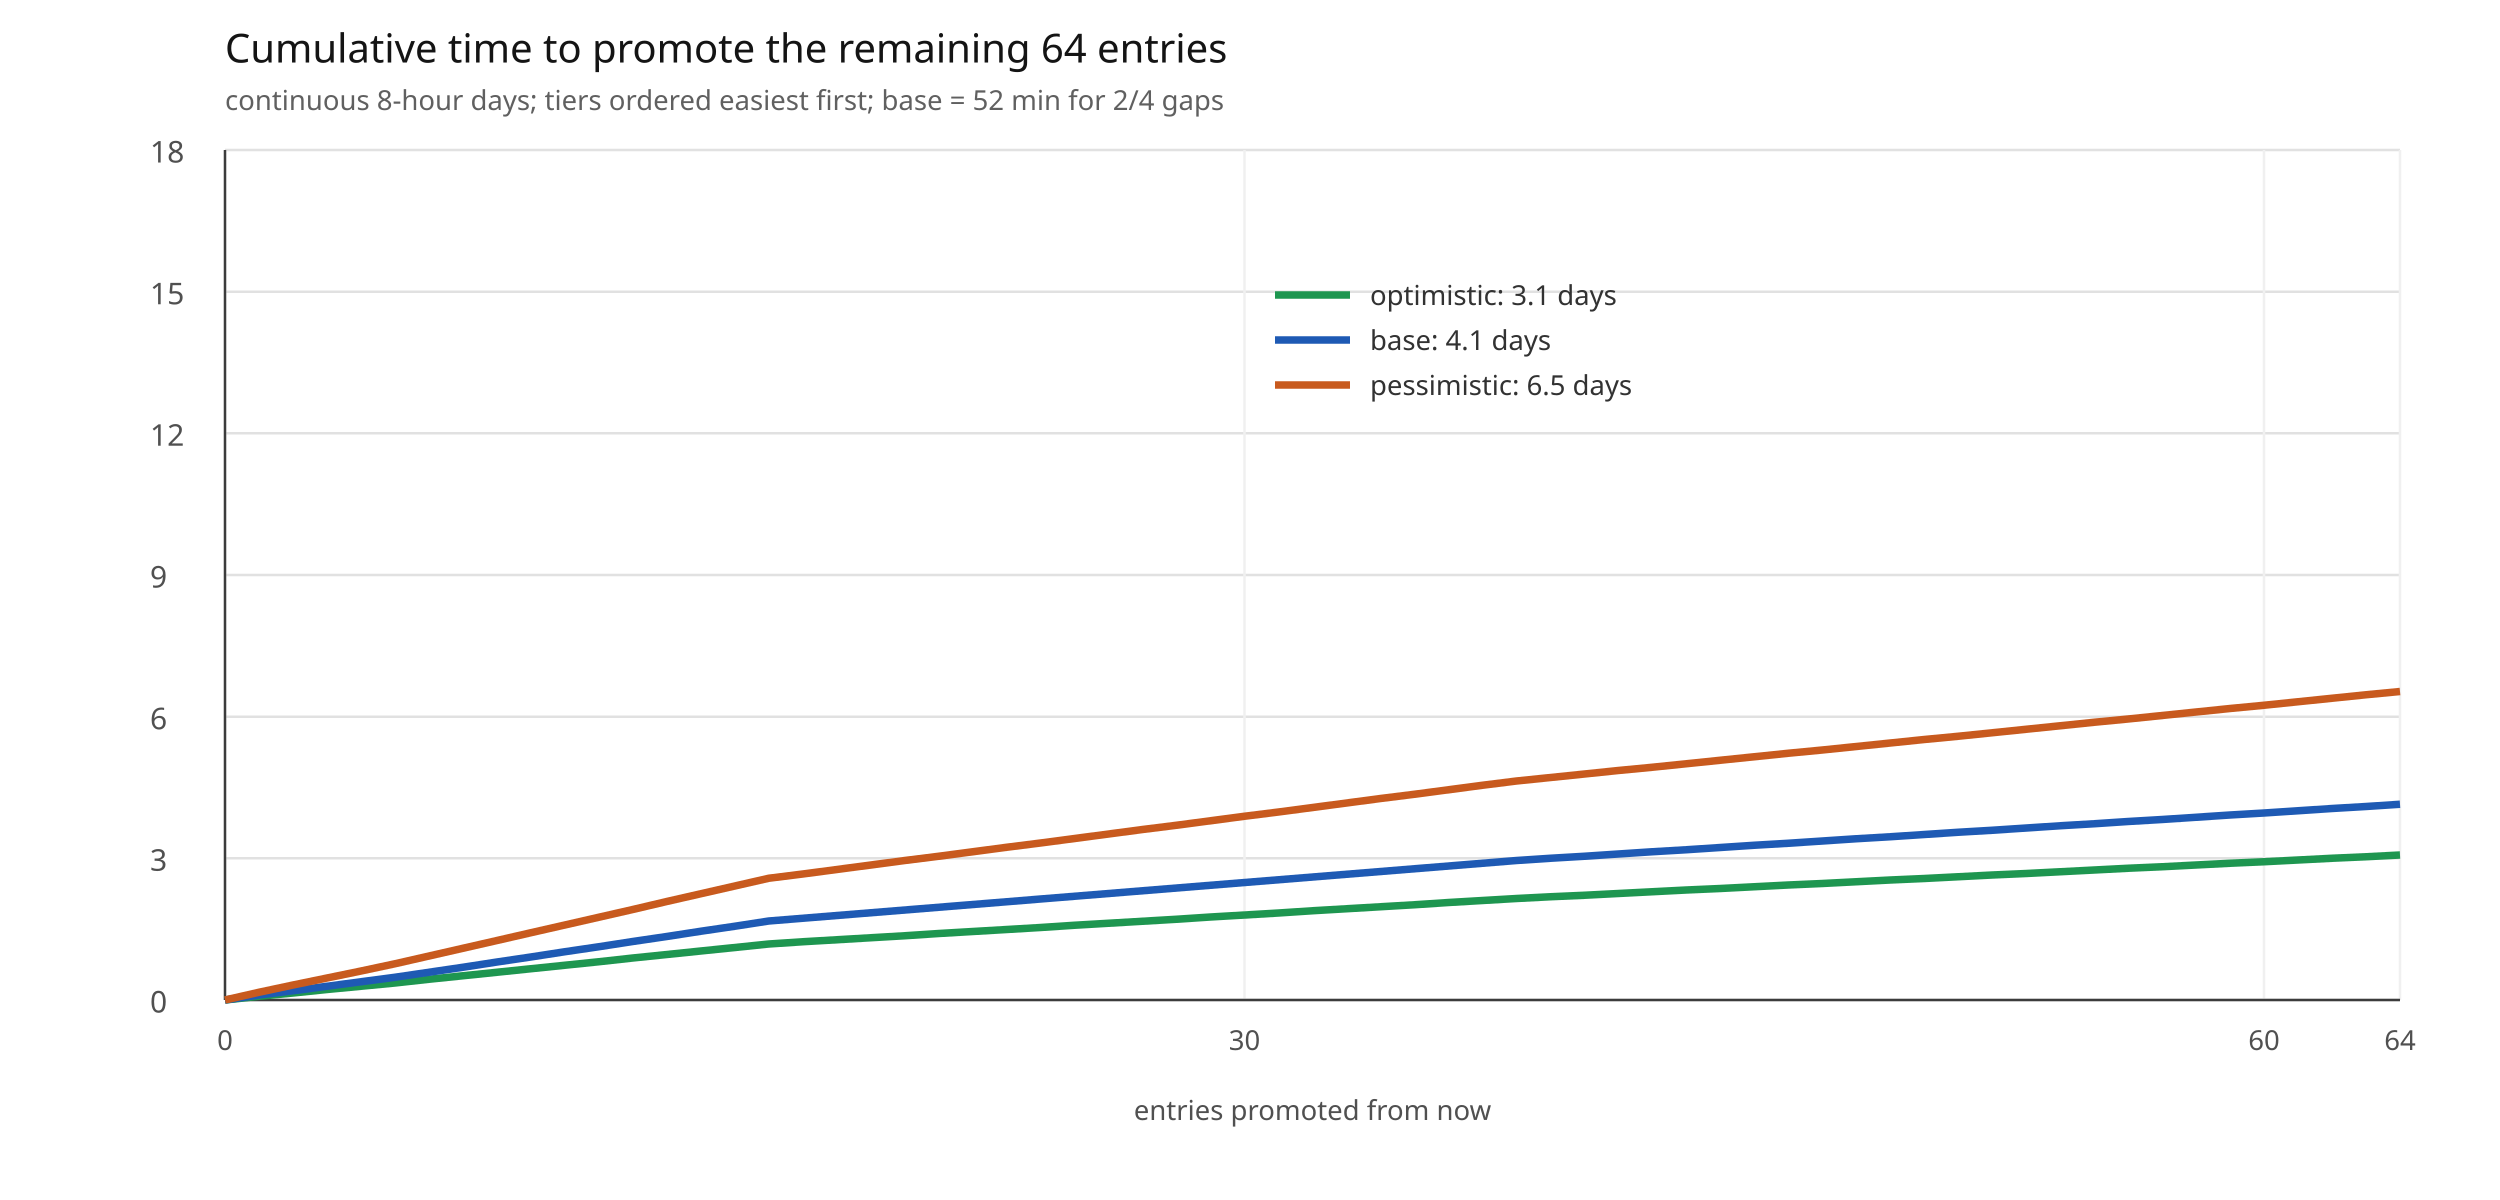
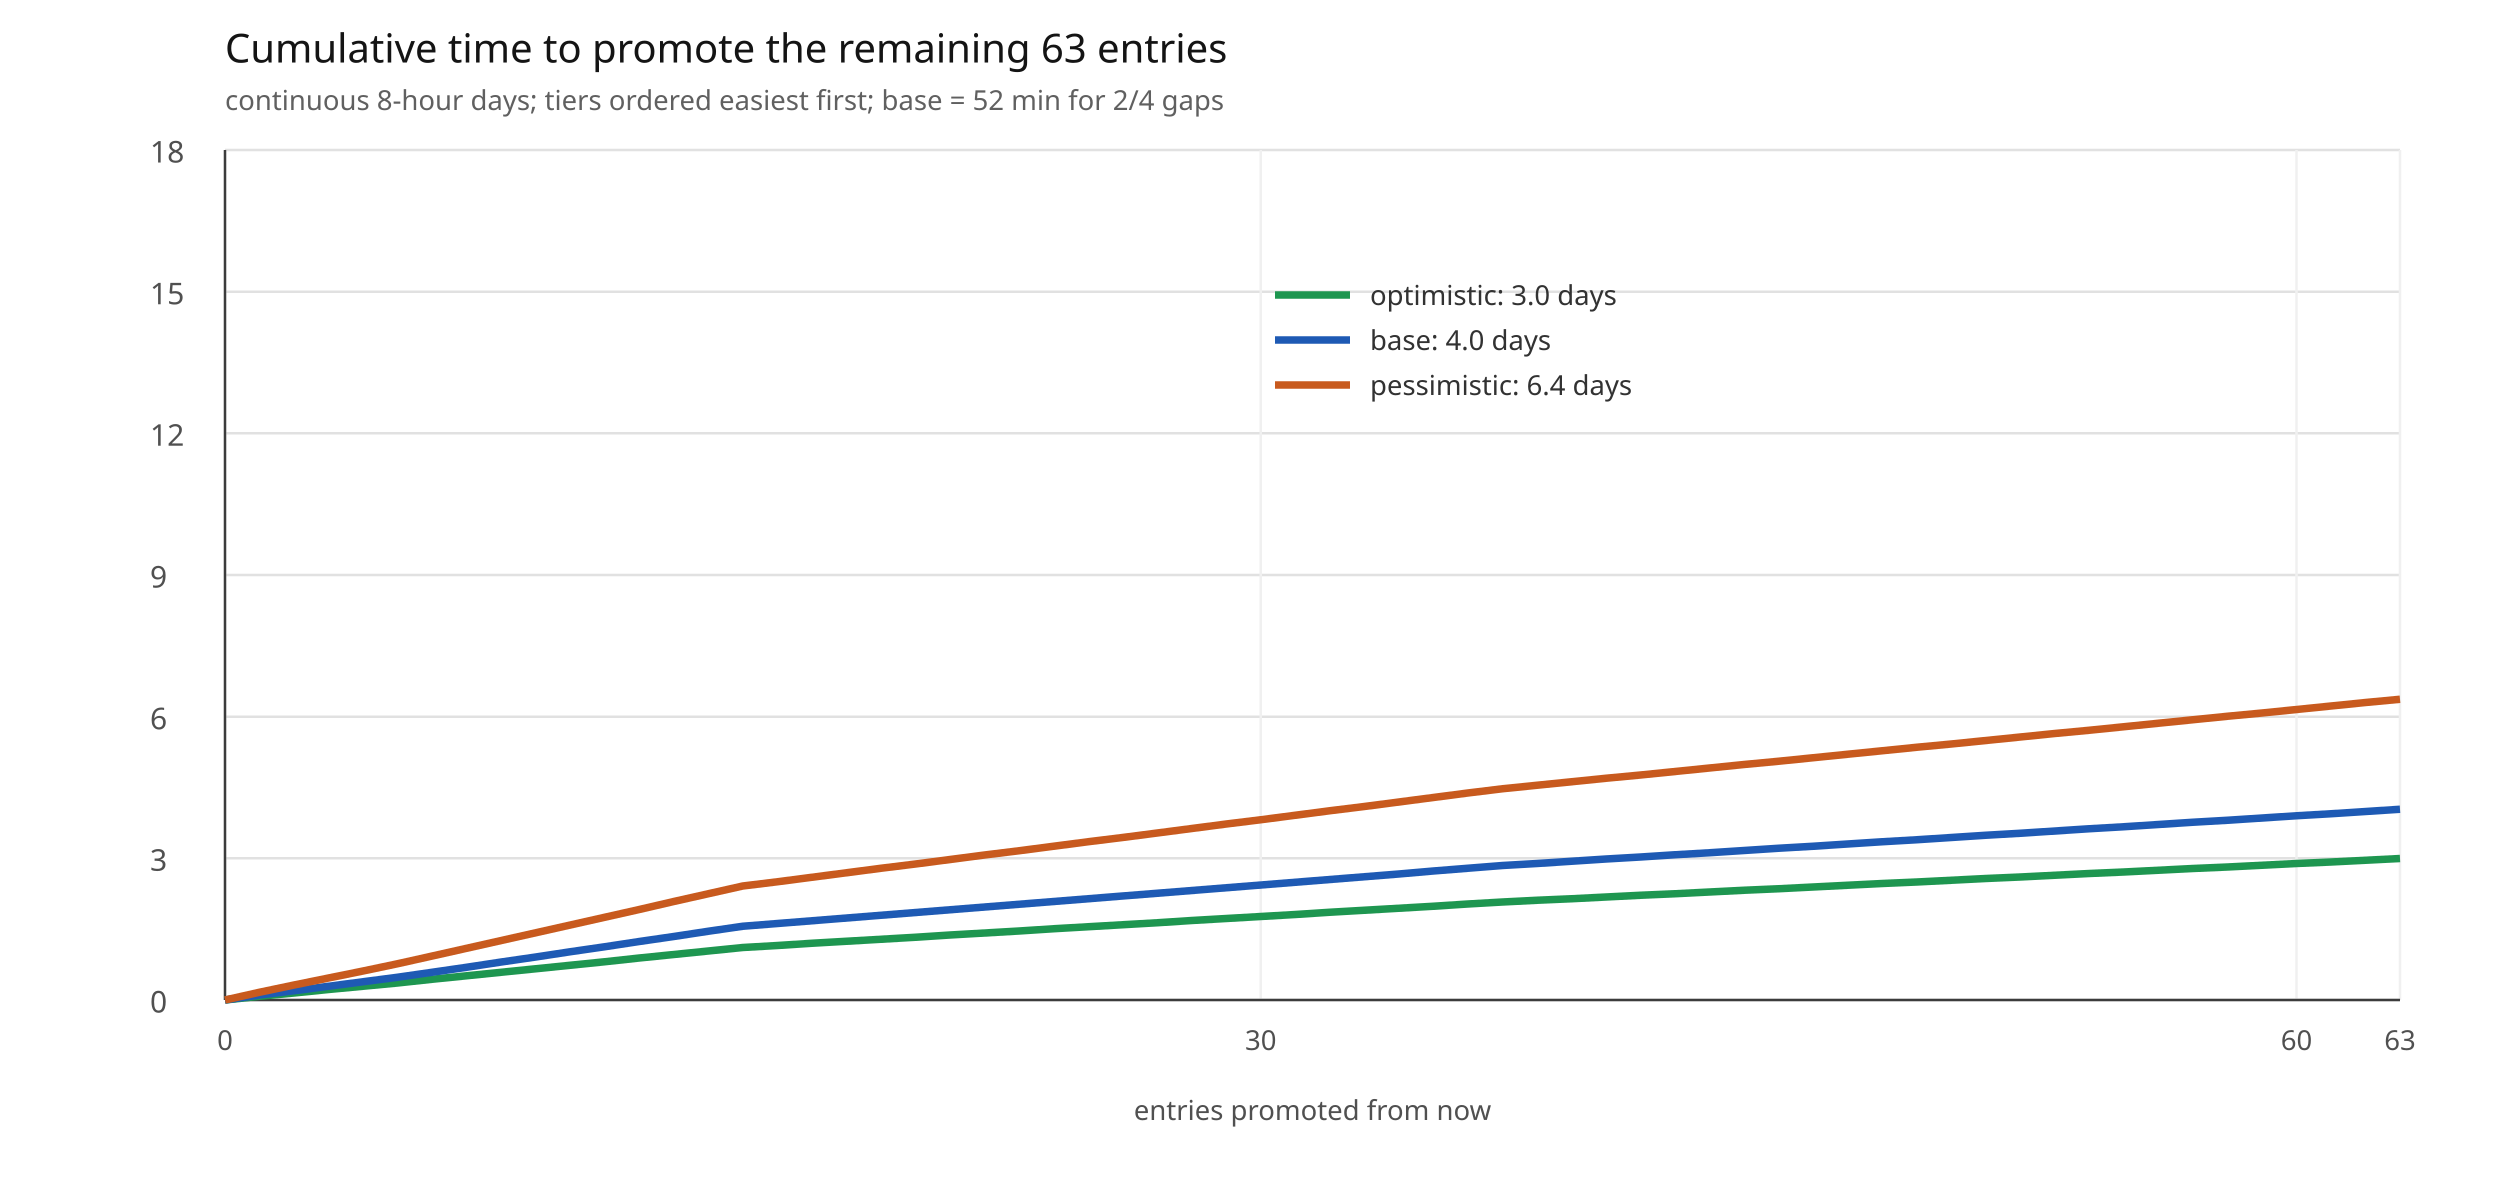
<svg xmlns="http://www.w3.org/2000/svg" width="1000" height="480" viewBox="0 0 1000 480">
  <rect width="100%" height="100%" fill="white" />
  <line x1="90" y1="400.0" x2="960" y2="400.0" stroke="#e1e1e1" />
  <text x="60" y="405.0" font-family="Verdana" font-size="12" fill="#505050">0</text>
  <line x1="90" y1="343.3" x2="960" y2="343.3" stroke="#e1e1e1" />
  <text x="60" y="348.3" font-family="Verdana" font-size="12" fill="#505050">3</text>
  <line x1="90" y1="286.7" x2="960" y2="286.7" stroke="#e1e1e1" />
  <text x="60" y="291.7" font-family="Verdana" font-size="12" fill="#505050">6</text>
  <line x1="90" y1="230.0" x2="960" y2="230.0" stroke="#e1e1e1" />
  <text x="60" y="235.0" font-family="Verdana" font-size="12" fill="#505050">9</text>
  <line x1="90" y1="173.3" x2="960" y2="173.3" stroke="#e1e1e1" />
  <text x="60" y="178.3" font-family="Verdana" font-size="12" fill="#505050">12</text>
  <line x1="90" y1="116.7" x2="960" y2="116.7" stroke="#e1e1e1" />
  <text x="60" y="121.7" font-family="Verdana" font-size="12" fill="#505050">15</text>
  <line x1="90" y1="60.0" x2="960" y2="60.0" stroke="#e1e1e1" />
  <text x="60" y="65.0" font-family="Verdana" font-size="12" fill="#505050">18</text>
  <line x1="90.0" y1="60" x2="90.0" y2="400" stroke="#f0f0f0" />
  <text x="90.0" y="420" text-anchor="middle" font-family="Verdana" font-size="11" fill="#505050">0</text>
-   <line x1="497.8" y1="60" x2="497.8" y2="400" stroke="#f0f0f0" />
-   <text x="497.8" y="420" text-anchor="middle" font-family="Verdana" font-size="11" fill="#505050">30</text>
-   <line x1="905.6" y1="60" x2="905.6" y2="400" stroke="#f0f0f0" />
-   <text x="905.6" y="420" text-anchor="middle" font-family="Verdana" font-size="11" fill="#505050">60</text>
-   <line x1="1313.4" y1="60" x2="1313.4" y2="400" stroke="#f0f0f0" />
-   <text x="1313.4" y="420" text-anchor="middle" font-family="Verdana" font-size="11" fill="#505050">90</text>
+   <line x1="504.3" y1="60" x2="504.3" y2="400" stroke="#f0f0f0" />
+   <text x="504.3" y="420" text-anchor="middle" font-family="Verdana" font-size="11" fill="#505050">30</text>
+   <line x1="918.6" y1="60" x2="918.6" y2="400" stroke="#f0f0f0" />
+   <text x="918.6" y="420" text-anchor="middle" font-family="Verdana" font-size="11" fill="#505050">60</text>
+   <line x1="1332.9" y1="60" x2="1332.9" y2="400" stroke="#f0f0f0" />
+   <text x="1332.9" y="420" text-anchor="middle" font-family="Verdana" font-size="11" fill="#505050">90</text>
  <line x1="960.0" y1="60" x2="960.0" y2="400" stroke="#f0f0f0" />
-   <text x="960.0" y="420" text-anchor="middle" font-family="Verdana" font-size="11" fill="#505050">64</text>
+   <text x="960.0" y="420" text-anchor="middle" font-family="Verdana" font-size="11" fill="#505050">63</text>
  <line x1="90" y1="60" x2="90" y2="400" stroke="#3c3c3c" />
  <line x1="90" y1="400" x2="960" y2="400" stroke="#3c3c3c" />
-   <polyline points="90.0,400.0 103.6,398.5 117.2,397.2 130.8,395.8 144.4,394.5 158.0,393.2 171.6,391.7 185.2,390.3 198.8,388.9 212.3,387.5 225.9,386.1 239.5,384.7 253.1,383.2 266.7,381.8 280.3,380.4 293.9,379.0 307.5,377.6 321.1,376.7 334.7,375.9 348.3,375.1 361.9,374.3 375.5,373.4 389.1,372.6 402.7,371.8 416.2,371.0 429.8,370.1 443.4,369.3 457.0,368.5 470.6,367.7 484.2,366.8 497.8,366.0 511.4,365.2 525.0,364.3 538.6,363.5 552.2,362.7 565.8,361.9 579.4,361.0 593.0,360.2 606.6,359.4 620.2,358.7 633.8,358.1 647.3,357.4 660.9,356.7 674.5,356.0 688.1,355.4 701.7,354.7 715.3,354.0 728.9,353.4 742.5,352.7 756.1,352.0 769.7,351.4 783.3,350.7 796.9,350.0 810.5,349.4 824.1,348.7 837.7,348.0 851.2,347.3 864.8,346.7 878.4,346.0 892.0,345.3 905.6,344.7 919.2,344.0 932.8,343.3 946.4,342.7 960.0,342.0" fill="none" stroke="#1e9650" stroke-width="3" />
+   <polyline points="90.0,400.0 103.8,398.5 117.6,397.2 131.4,395.8 145.2,394.5 159.0,393.2 172.9,391.7 186.7,390.3 200.5,388.9 214.3,387.5 228.1,386.1 241.9,384.7 255.7,383.2 269.5,381.8 283.3,380.4 297.1,379.0 311.0,378.2 324.8,377.3 338.6,376.5 352.4,375.7 366.2,374.9 380.0,374.0 393.8,373.2 407.6,372.4 421.4,371.5 435.2,370.7 449.0,369.9 462.9,369.1 476.7,368.2 490.5,367.4 504.3,366.6 518.1,365.8 531.9,364.9 545.7,364.1 559.5,363.3 573.3,362.5 587.1,361.6 601.0,360.8 614.8,360.1 628.6,359.5 642.4,358.8 656.2,358.1 670.0,357.5 683.8,356.8 697.6,356.1 711.4,355.5 725.2,354.8 739.0,354.1 752.9,353.4 766.7,352.8 780.5,352.1 794.3,351.4 808.1,350.8 821.9,350.1 835.7,349.4 849.5,348.8 863.3,348.1 877.1,347.4 891.0,346.8 904.8,346.1 918.6,345.4 932.4,344.8 946.2,344.1 960.0,343.4" fill="none" stroke="#1e9650" stroke-width="3" />
  <line x1="510" y1="118" x2="540" y2="118" stroke="#1e9650" stroke-width="3" />
-   <text x="548" y="122" font-family="Verdana" font-size="11" fill="#323232">optimistic: 3.1 days</text>
-   <polyline points="90.0,400.0 103.6,398.0 117.2,396.3 130.8,394.5 144.4,392.7 158.0,390.9 171.6,388.9 185.2,386.9 198.8,384.8 212.3,382.8 225.9,380.7 239.5,378.7 253.1,376.6 266.7,374.6 280.3,372.5 293.9,370.5 307.5,368.4 321.1,367.3 334.7,366.2 348.3,365.1 361.9,364.0 375.5,362.9 389.1,361.8 402.7,360.7 416.2,359.6 429.8,358.5 443.4,357.4 457.0,356.3 470.6,355.2 484.2,354.1 497.8,353.0 511.4,351.9 525.0,350.8 538.6,349.7 552.2,348.6 565.8,347.5 579.4,346.4 593.0,345.3 606.6,344.2 620.2,343.3 633.8,342.5 647.3,341.6 660.9,340.7 674.5,339.9 688.1,339.0 701.7,338.1 715.3,337.3 728.9,336.4 742.5,335.5 756.1,334.7 769.7,333.8 783.3,332.9 796.9,332.1 810.5,331.2 824.1,330.3 837.7,329.5 851.2,328.6 864.8,327.8 878.4,326.9 892.0,326.0 905.6,325.2 919.2,324.3 932.8,323.4 946.4,322.6 960.0,321.7" fill="none" stroke="#1e5ab4" stroke-width="3" />
+   <text x="548" y="122" font-family="Verdana" font-size="11" fill="#323232">optimistic: 3.0 days</text>
+   <polyline points="90.0,400.0 103.8,398.0 117.6,396.3 131.4,394.5 145.2,392.7 159.0,390.9 172.9,388.9 186.7,386.9 200.5,384.8 214.3,382.8 228.1,380.7 241.9,378.7 255.7,376.6 269.5,374.6 283.3,372.5 297.1,370.5 311.0,369.4 324.8,368.3 338.6,367.2 352.4,366.1 366.2,365.0 380.0,363.9 393.8,362.8 407.6,361.7 421.4,360.6 435.2,359.5 449.0,358.4 462.9,357.3 476.7,356.2 490.5,355.1 504.3,354.0 518.1,352.9 531.9,351.8 545.7,350.7 559.5,349.6 573.3,348.4 587.1,347.3 601.0,346.2 614.8,345.4 628.6,344.5 642.4,343.6 656.2,342.8 670.0,341.9 683.8,341.1 697.6,340.2 711.4,339.3 725.2,338.5 739.0,337.6 752.9,336.7 766.7,335.9 780.5,335.0 794.3,334.1 808.1,333.3 821.9,332.4 835.7,331.5 849.5,330.7 863.3,329.8 877.1,328.9 891.0,328.1 904.8,327.2 918.6,326.3 932.4,325.5 946.2,324.6 960.0,323.7" fill="none" stroke="#1e5ab4" stroke-width="3" />
  <line x1="510" y1="136" x2="540" y2="136" stroke="#1e5ab4" stroke-width="3" />
-   <text x="548" y="140" font-family="Verdana" font-size="11" fill="#323232">base: 4.1 days</text>
-   <polyline points="90.0,400.0 103.6,396.9 117.2,394.0 130.8,391.2 144.4,388.4 158.0,385.5 171.6,382.4 185.2,379.3 198.8,376.2 212.3,373.1 225.9,370.0 239.5,366.9 253.1,363.8 266.7,360.6 280.3,357.5 293.9,354.4 307.5,351.3 321.1,349.6 334.7,347.8 348.3,346.0 361.9,344.2 375.5,342.5 389.1,340.7 402.7,338.9 416.2,337.2 429.8,335.4 443.4,333.6 457.0,331.8 470.6,330.1 484.2,328.3 497.8,326.5 511.4,324.8 525.0,323.0 538.6,321.2 552.2,319.4 565.8,317.7 579.4,315.9 593.0,314.1 606.6,312.4 620.2,311.0 633.8,309.6 647.3,308.2 660.9,306.9 674.5,305.5 688.1,304.1 701.7,302.7 715.3,301.3 728.9,300.0 742.5,298.6 756.1,297.2 769.7,295.8 783.3,294.5 796.9,293.1 810.5,291.7 824.1,290.3 837.7,288.9 851.2,287.6 864.8,286.2 878.4,284.8 892.0,283.4 905.6,282.1 919.2,280.7 932.8,279.3 946.4,277.9 960.0,276.6" fill="none" stroke="#c85a1e" stroke-width="3" />
+   <text x="548" y="140" font-family="Verdana" font-size="11" fill="#323232">base: 4.0 days</text>
+   <polyline points="90.0,400.0 103.8,396.9 117.6,394.0 131.4,391.2 145.2,388.4 159.0,385.5 172.9,382.4 186.7,379.3 200.5,376.2 214.3,373.1 228.1,370.0 241.9,366.9 255.7,363.8 269.5,360.6 283.3,357.5 297.1,354.4 311.0,352.7 324.8,350.9 338.6,349.1 352.4,347.3 366.2,345.6 380.0,343.8 393.8,342.0 407.6,340.3 421.4,338.5 435.2,336.7 449.0,335.0 462.9,333.2 476.7,331.4 490.5,329.6 504.3,327.9 518.1,326.1 531.9,324.3 545.7,322.6 559.5,320.8 573.3,319.0 587.1,317.2 601.0,315.5 614.8,314.1 628.6,312.7 642.4,311.3 656.2,310.0 670.0,308.6 683.8,307.2 697.6,305.8 711.4,304.5 725.2,303.1 739.0,301.7 752.9,300.3 766.7,298.9 780.5,297.6 794.3,296.2 808.1,294.8 821.9,293.4 835.7,292.1 849.5,290.7 863.3,289.3 877.1,287.9 891.0,286.5 904.8,285.2 918.6,283.8 932.4,282.4 946.2,281.0 960.0,279.7" fill="none" stroke="#c85a1e" stroke-width="3" />
  <line x1="510" y1="154" x2="540" y2="154" stroke="#c85a1e" stroke-width="3" />
-   <text x="548" y="158" font-family="Verdana" font-size="11" fill="#323232">pessimistic: 6.5 days</text>
-   <text x="90" y="25" font-family="Verdana" font-size="16" fill="#141414">Cumulative time to promote the remaining 64 entries</text>
+   <text x="548" y="158" font-family="Verdana" font-size="11" fill="#323232">pessimistic: 6.4 days</text>
+   <text x="90" y="25" font-family="Verdana" font-size="16" fill="#141414">Cumulative time to promote the remaining 63 entries</text>
  <text x="90" y="44" font-family="Verdana" font-size="11" fill="#606060">continuous 8-hour days; tiers ordered easiest first; base = 52 min for 2/4 gaps</text>
  <text x="525.0" y="448" text-anchor="middle" font-family="Verdana" font-size="11" fill="#505050">entries promoted from now</text>
</svg>
